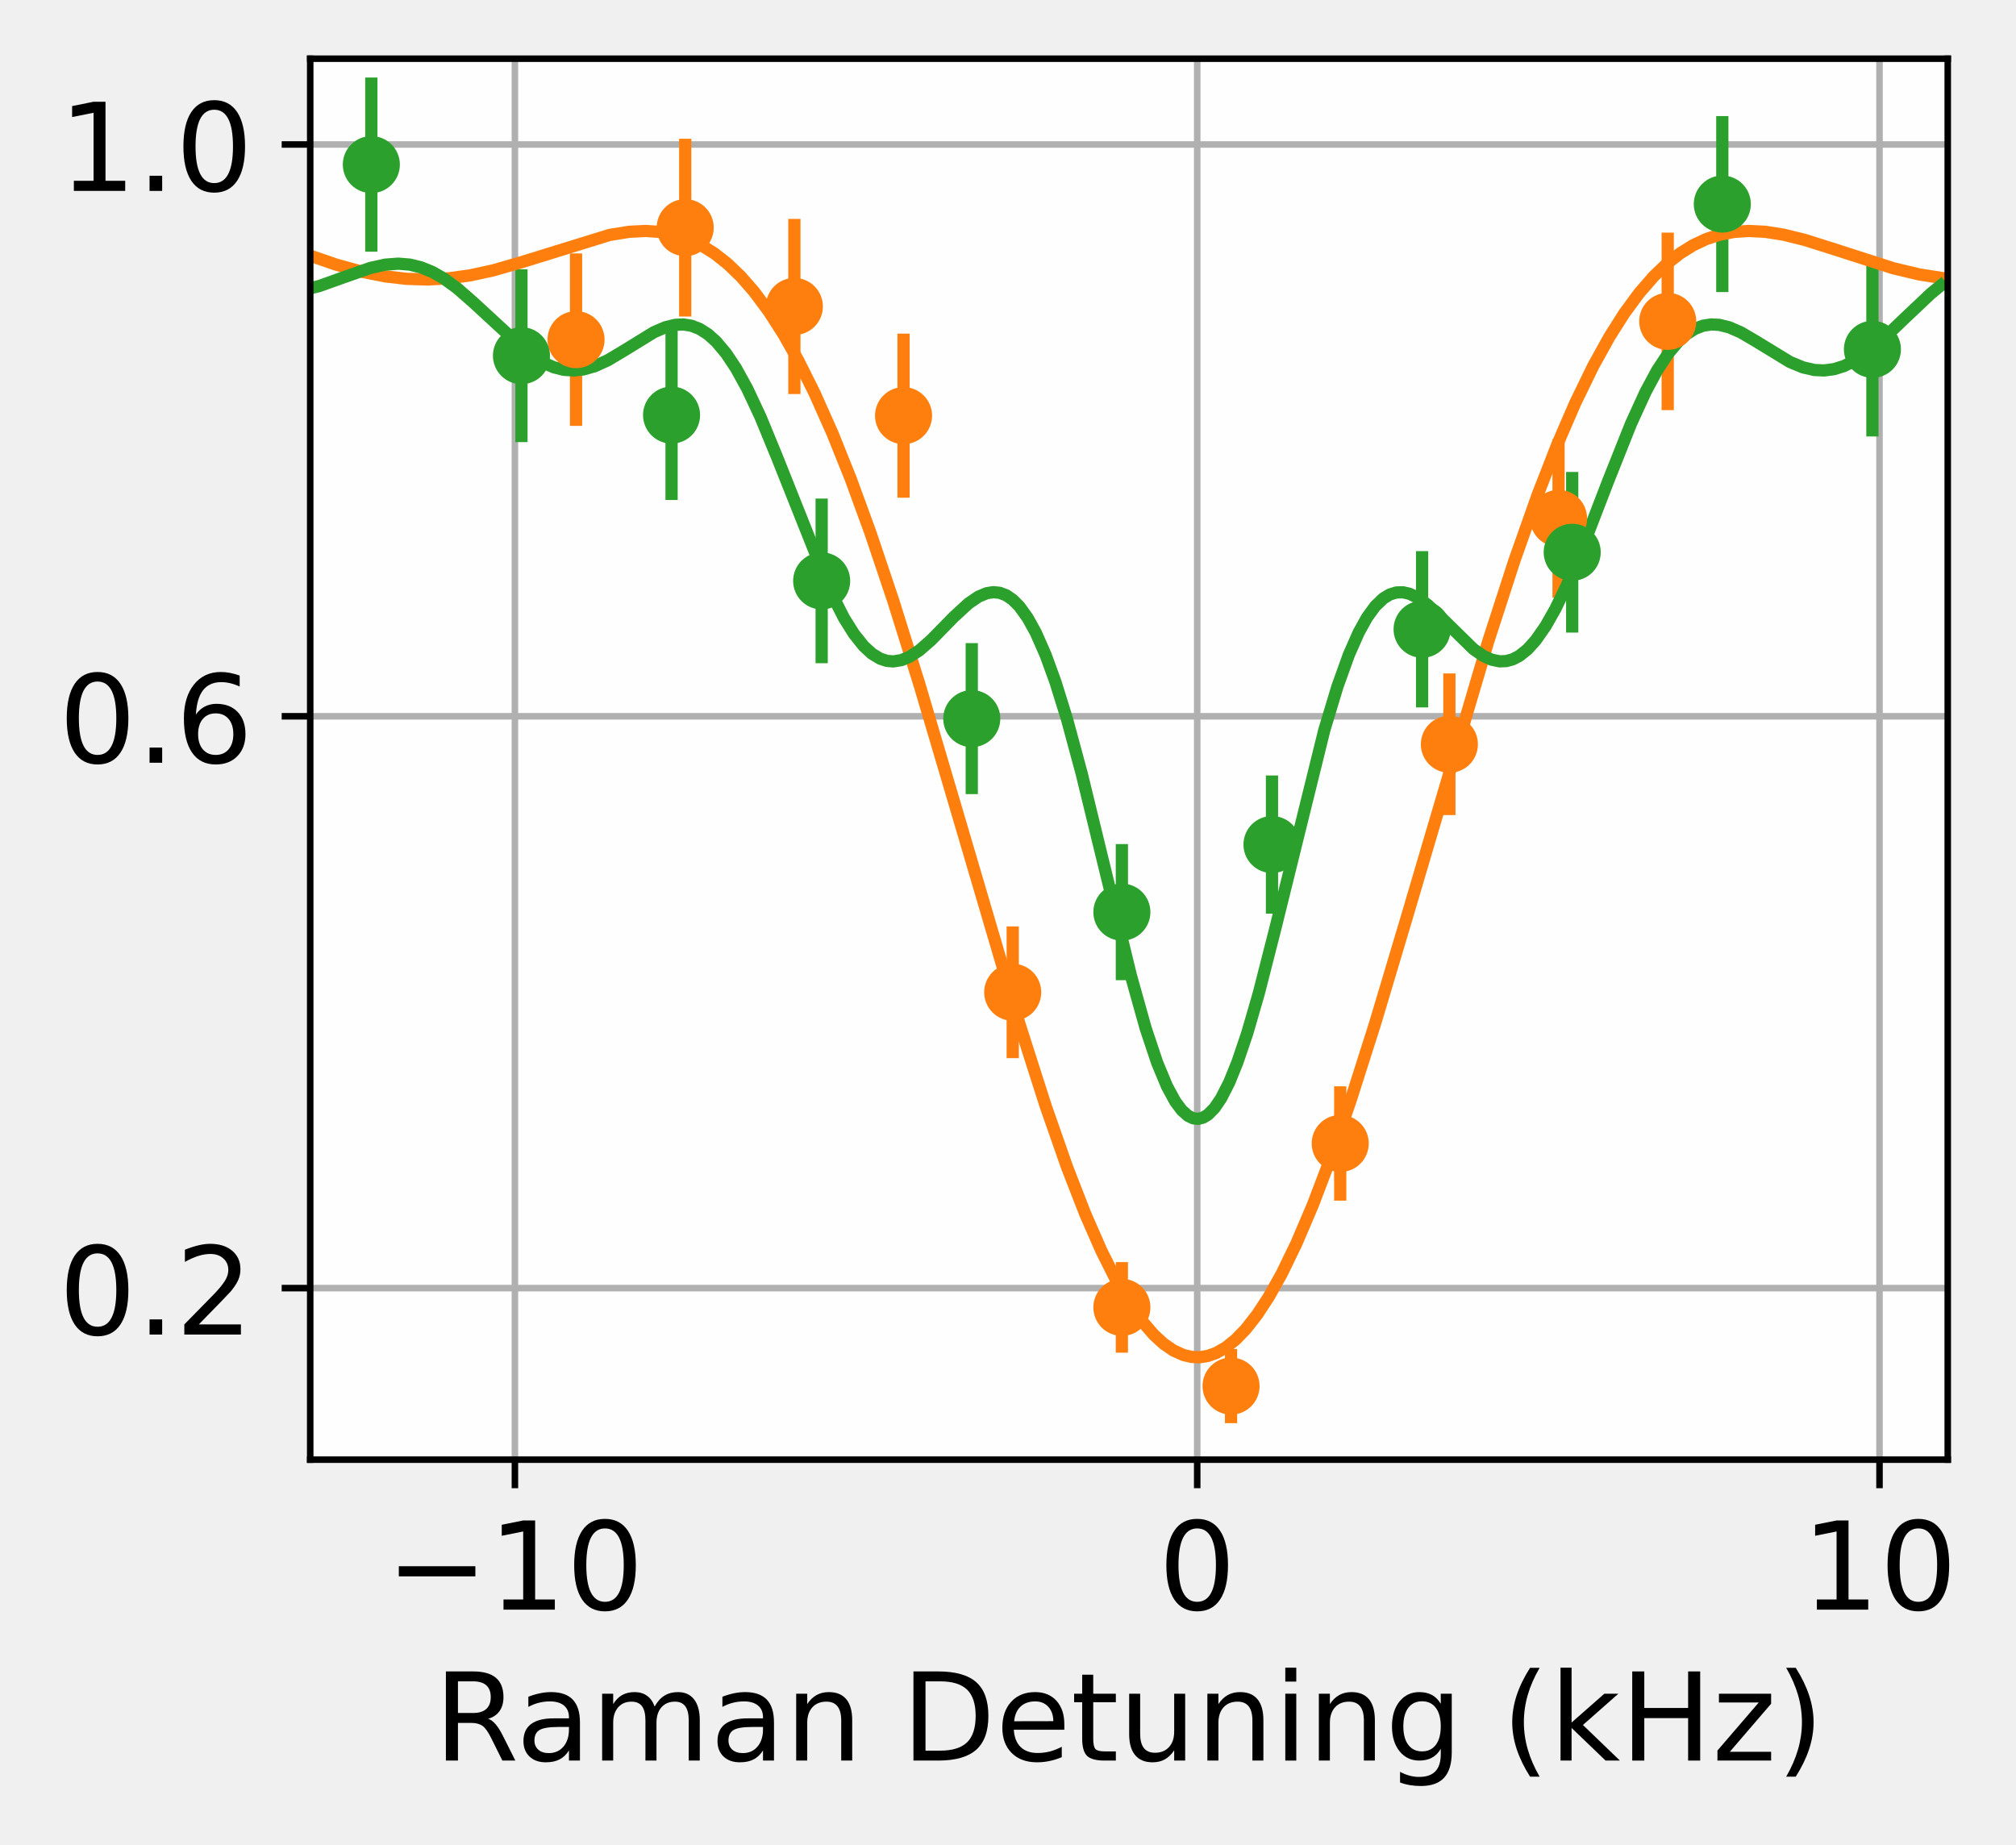
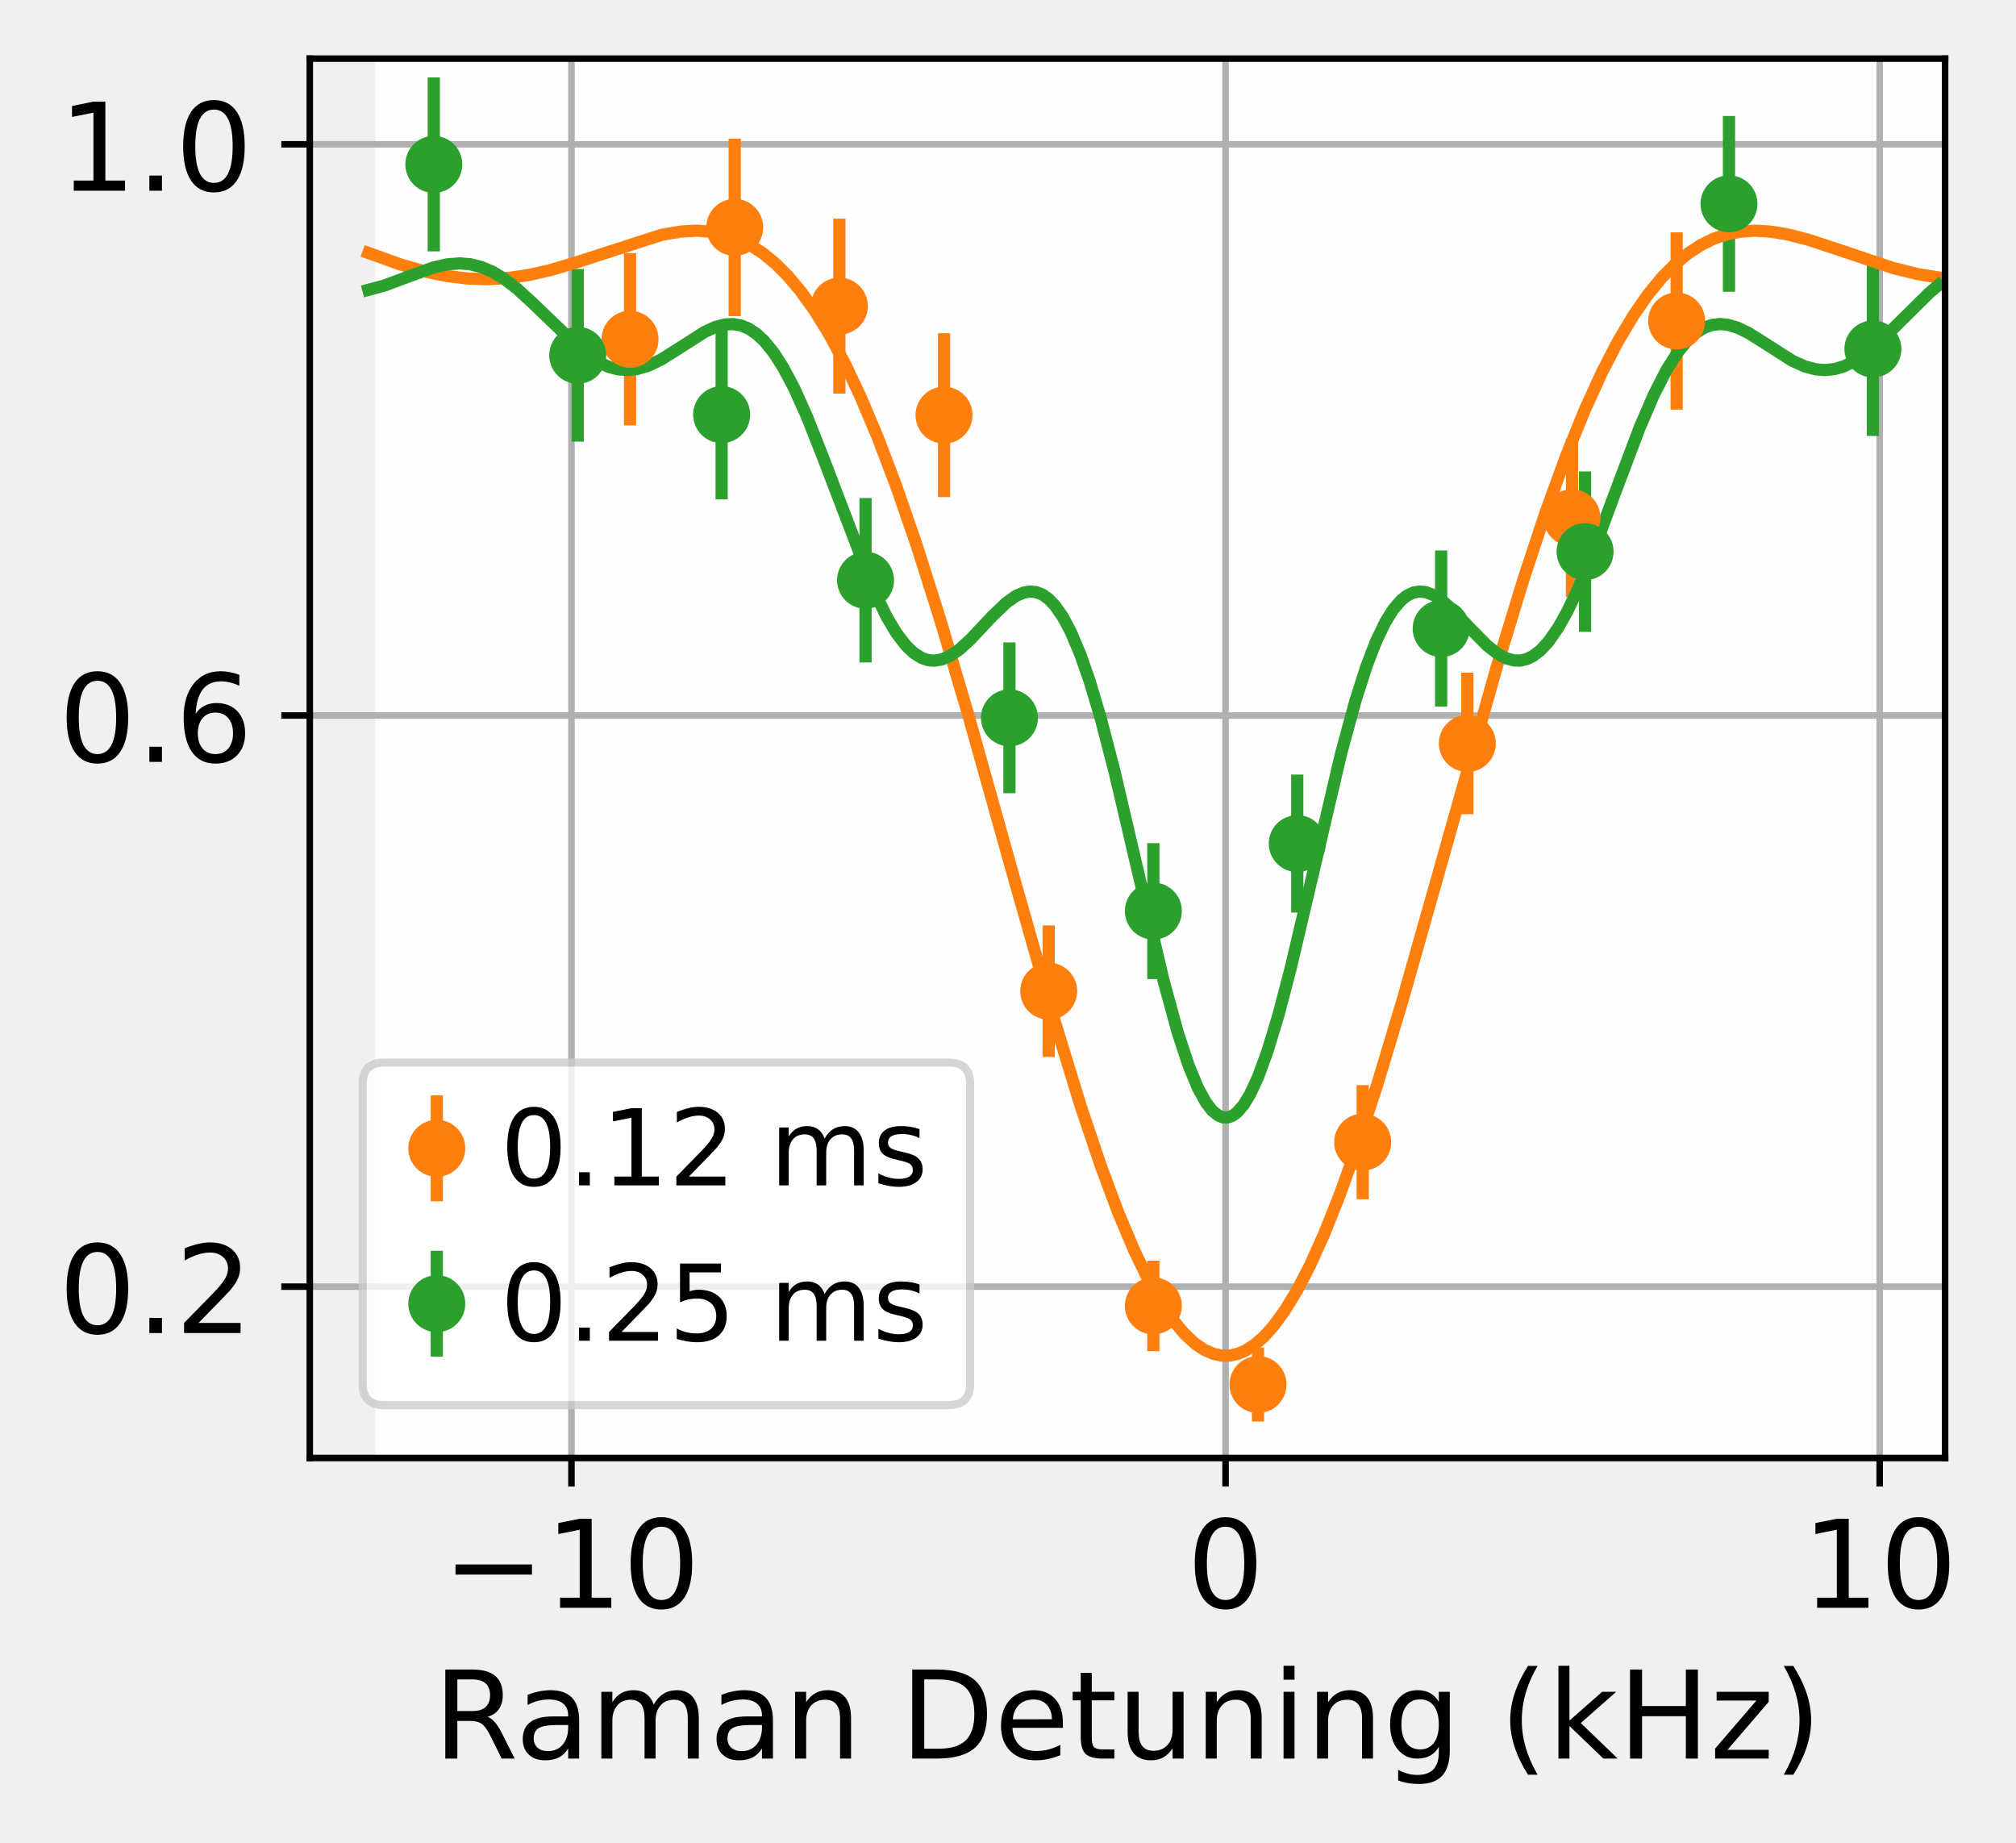
- <svg xmlns="http://www.w3.org/2000/svg" xmlns:xlink="http://www.w3.org/1999/xlink" height="226.298pt" version="1.1" viewBox="0 0 247.308 226.298" width="247.308pt">
+ <svg xmlns="http://www.w3.org/2000/svg" xmlns:xlink="http://www.w3.org/1999/xlink" height="226.298pt" version="1.1" viewBox="0 0 247.643 226.298" width="247.643pt">
  <defs>
    <style type="text/css">*{stroke-linecap:butt;stroke-linejoin:round;}</style>
  </defs>
  <g id="figure_1">
    <g id="patch_1">
-       <path d="M 0 226.298  L 247.308 226.298  L 247.308 -0  L 0 -0  z " style="fill:none;" />
+       <path d="M 0 226.298  L 247.643 226.298  L 247.643 -0  L 0 -0  z " style="fill:none;" />
    </g>
    <g id="axes_1">
      <g id="patch_2">
        <path d="M 38.055 179.064  L 238.935 179.064  L 238.935 7.2  L 38.055 7.2  z " style="fill:none;" />
      </g>
      <g id="patch_3">
-         <path clip-path="url(#pe54a88358d)" d="M 38.055 179.064  L 238.935 179.064  L 238.935 7.2  L 38.055 7.2  z " style="fill:#ffffff;opacity:0.9;" />
+         <path clip-path="url(#pe54a88358d)" d="M 46.09 179.064  L 238.935 179.064  L 238.935 7.2  L 46.09 7.2  z " style="fill:#ffffff;opacity:0.9;" />
      </g>
      <g id="matplotlib.axis_1">
        <g id="xtick_1">
          <g id="line2d_1">
-             <path clip-path="url(#pe54a88358d)" d="M 63.165 179.064  L 63.165 7.2  " style="fill:none;stroke:#b0b0b0;stroke-linecap:square;stroke-width:0.8;" />
+             <path clip-path="url(#pe54a88358d)" d="M 70.195 179.064  L 70.195 7.2  " style="fill:none;stroke:#b0b0b0;stroke-linecap:square;stroke-width:0.8;" />
          </g>
          <g id="line2d_2">
            <defs>
              <path d="M 0 0  L 0 3.5  " id="m005f0a59be" style="stroke:#000000;stroke-width:0.8;" />
            </defs>
            <g>
-               <use style="stroke:#000000;stroke-width:0.8;" x="63.165" xlink:href="#m005f0a59be" y="179.064" />
+               <use style="stroke:#000000;stroke-width:0.8;" x="70.195" xlink:href="#m005f0a59be" y="179.064" />
            </g>
          </g>
          <g id="text_1">
-             <g transform="translate(47.33617 197.4617)scale(0.15 -0.15)">
+             <g transform="translate(54.36697 197.4617)scale(0.15 -0.15)">
              <defs>
                <path d="M 10.594 35.5  L 73.188 35.5  L 73.188 27.203  L 10.594 27.203  z " id="DejaVuSans-8722" />
                <path d="M 12.406 8.297  L 28.516 8.297  L 28.516 63.922  L 10.984 60.406  L 10.984 69.391  L 28.422 72.906  L 38.281 72.906  L 38.281 8.297  L 54.391 8.297  L 54.391 0  L 12.406 0  z " id="DejaVuSans-49" />
                <path d="M 31.781 66.406  Q 24.172 66.406 20.328 58.906  Q 16.5 51.422 16.5 36.375  Q 16.5 21.391 20.328 13.891  Q 24.172 6.391 31.781 6.391  Q 39.453 6.391 43.281 13.891  Q 47.125 21.391 47.125 36.375  Q 47.125 51.422 43.281 58.906  Q 39.453 66.406 31.781 66.406  z M 31.781 74.219  Q 44.047 74.219 50.516 64.516  Q 56.984 54.828 56.984 36.375  Q 56.984 17.969 50.516 8.266  Q 44.047 -1.422 31.781 -1.422  Q 19.531 -1.422 13.062 8.266  Q 6.594 17.969 6.594 36.375  Q 6.594 54.828 13.062 64.516  Q 19.531 74.219 31.781 74.219  z " id="DejaVuSans-48" />
              </defs>
              <use xlink:href="#DejaVuSans-8722" />
              <use x="83.789" xlink:href="#DejaVuSans-49" />
              <use x="147.412" xlink:href="#DejaVuSans-48" />
            </g>
          </g>
        </g>
        <g id="xtick_2">
          <g id="line2d_3">
-             <path clip-path="url(#pe54a88358d)" d="M 146.865 179.064  L 146.865 7.2  " style="fill:none;stroke:#b0b0b0;stroke-linecap:square;stroke-width:0.8;" />
+             <path clip-path="url(#pe54a88358d)" d="M 150.547 179.064  L 150.547 7.2  " style="fill:none;stroke:#b0b0b0;stroke-linecap:square;stroke-width:0.8;" />
          </g>
          <g id="line2d_4">
            <g>
-               <use style="stroke:#000000;stroke-width:0.8;" x="146.865" xlink:href="#m005f0a59be" y="179.064" />
+               <use style="stroke:#000000;stroke-width:0.8;" x="150.547" xlink:href="#m005f0a59be" y="179.064" />
            </g>
          </g>
          <g id="text_2">
-             <g transform="translate(142.0928 197.4617)scale(0.15 -0.15)">
+             <g transform="translate(145.7756 197.4617)scale(0.15 -0.15)">
              <use xlink:href="#DejaVuSans-48" />
            </g>
          </g>
        </g>
        <g id="xtick_3">
          <g id="line2d_5">
-             <path clip-path="url(#pe54a88358d)" d="M 230.565 179.064  L 230.565 7.2  " style="fill:none;stroke:#b0b0b0;stroke-linecap:square;stroke-width:0.8;" />
+             <path clip-path="url(#pe54a88358d)" d="M 230.899 179.064  L 230.899 7.2  " style="fill:none;stroke:#b0b0b0;stroke-linecap:square;stroke-width:0.8;" />
          </g>
          <g id="line2d_6">
            <g>
-               <use style="stroke:#000000;stroke-width:0.8;" x="230.565" xlink:href="#m005f0a59be" y="179.064" />
+               <use style="stroke:#000000;stroke-width:0.8;" x="230.899" xlink:href="#m005f0a59be" y="179.064" />
            </g>
          </g>
          <g id="text_3">
-             <g transform="translate(221.0209 197.4617)scale(0.15 -0.15)">
+             <g transform="translate(221.3557 197.4617)scale(0.15 -0.15)">
              <use xlink:href="#DejaVuSans-49" />
              <use x="63.623" xlink:href="#DejaVuSans-48" />
            </g>
          </g>
        </g>
        <g id="text_4">
          <g transform="translate(53.22789 215.9788)scale(0.15 -0.15)">
            <defs>
              <path d="M 44.391 34.188  Q 47.562 33.109 50.562 29.594  Q 53.562 26.078 56.594 19.922  L 66.609 0  L 56 0  L 46.688 18.703  Q 43.062 26.031 39.672 28.422  Q 36.281 30.812 30.422 30.812  L 19.672 30.812  L 19.672 0  L 9.812 0  L 9.812 72.906  L 32.078 72.906  Q 44.578 72.906 50.734 67.672  Q 56.891 62.453 56.891 51.906  Q 56.891 45.016 53.688 40.469  Q 50.484 35.938 44.391 34.188  z M 19.672 64.797  L 19.672 38.922  L 32.078 38.922  Q 39.203 38.922 42.844 42.219  Q 46.484 45.516 46.484 51.906  Q 46.484 58.297 42.844 61.547  Q 39.203 64.797 32.078 64.797  z " id="DejaVuSans-82" />
              <path d="M 34.281 27.484  Q 23.391 27.484 19.188 25  Q 14.984 22.516 14.984 16.5  Q 14.984 11.719 18.141 8.906  Q 21.297 6.109 26.703 6.109  Q 34.188 6.109 38.703 11.406  Q 43.219 16.703 43.219 25.484  L 43.219 27.484  z M 52.203 31.203  L 52.203 0  L 43.219 0  L 43.219 8.297  Q 40.141 3.328 35.547 0.953  Q 30.953 -1.422 24.312 -1.422  Q 15.922 -1.422 10.953 3.297  Q 6 8.016 6 15.922  Q 6 25.141 12.172 29.828  Q 18.359 34.516 30.609 34.516  L 43.219 34.516  L 43.219 35.406  Q 43.219 41.609 39.141 45  Q 35.062 48.391 27.688 48.391  Q 23 48.391 18.547 47.266  Q 14.109 46.141 10.016 43.891  L 10.016 52.203  Q 14.938 54.109 19.578 55.047  Q 24.219 56 28.609 56  Q 40.484 56 46.344 49.844  Q 52.203 43.703 52.203 31.203  z " id="DejaVuSans-97" />
              <path d="M 52 44.188  Q 55.375 50.25 60.062 53.125  Q 64.75 56 71.094 56  Q 79.641 56 84.281 50.016  Q 88.922 44.047 88.922 33.016  L 88.922 0  L 79.891 0  L 79.891 32.719  Q 79.891 40.578 77.094 44.375  Q 74.312 48.188 68.609 48.188  Q 61.625 48.188 57.562 43.547  Q 53.516 38.922 53.516 30.906  L 53.516 0  L 44.484 0  L 44.484 32.719  Q 44.484 40.625 41.703 44.406  Q 38.922 48.188 33.109 48.188  Q 26.219 48.188 22.156 43.531  Q 18.109 38.875 18.109 30.906  L 18.109 0  L 9.078 0  L 9.078 54.688  L 18.109 54.688  L 18.109 46.188  Q 21.188 51.219 25.484 53.609  Q 29.781 56 35.688 56  Q 41.656 56 45.828 52.969  Q 50 49.953 52 44.188  z " id="DejaVuSans-109" />
              <path d="M 54.891 33.016  L 54.891 0  L 45.906 0  L 45.906 32.719  Q 45.906 40.484 42.875 44.328  Q 39.844 48.188 33.797 48.188  Q 26.516 48.188 22.312 43.547  Q 18.109 38.922 18.109 30.906  L 18.109 0  L 9.078 0  L 9.078 54.688  L 18.109 54.688  L 18.109 46.188  Q 21.344 51.125 25.703 53.562  Q 30.078 56 35.797 56  Q 45.219 56 50.047 50.172  Q 54.891 44.344 54.891 33.016  z " id="DejaVuSans-110" />
              <path id="DejaVuSans-32" />
              <path d="M 19.672 64.797  L 19.672 8.109  L 31.594 8.109  Q 46.688 8.109 53.688 14.938  Q 60.688 21.781 60.688 36.531  Q 60.688 51.172 53.688 57.984  Q 46.688 64.797 31.594 64.797  z M 9.812 72.906  L 30.078 72.906  Q 51.266 72.906 61.172 64.094  Q 71.094 55.281 71.094 36.531  Q 71.094 17.672 61.125 8.828  Q 51.172 0 30.078 0  L 9.812 0  z " id="DejaVuSans-68" />
              <path d="M 56.203 29.594  L 56.203 25.203  L 14.891 25.203  Q 15.484 15.922 20.484 11.062  Q 25.484 6.203 34.422 6.203  Q 39.594 6.203 44.453 7.469  Q 49.312 8.734 54.109 11.281  L 54.109 2.781  Q 49.266 0.734 44.188 -0.344  Q 39.109 -1.422 33.891 -1.422  Q 20.797 -1.422 13.156 6.188  Q 5.516 13.812 5.516 26.812  Q 5.516 40.234 12.766 48.109  Q 20.016 56 32.328 56  Q 43.359 56 49.781 48.891  Q 56.203 41.797 56.203 29.594  z M 47.219 32.234  Q 47.125 39.594 43.094 43.984  Q 39.062 48.391 32.422 48.391  Q 24.906 48.391 20.391 44.141  Q 15.875 39.891 15.188 32.172  z " id="DejaVuSans-101" />
              <path d="M 18.312 70.219  L 18.312 54.688  L 36.812 54.688  L 36.812 47.703  L 18.312 47.703  L 18.312 18.016  Q 18.312 11.328 20.141 9.422  Q 21.969 7.516 27.594 7.516  L 36.812 7.516  L 36.812 0  L 27.594 0  Q 17.188 0 13.234 3.875  Q 9.281 7.766 9.281 18.016  L 9.281 47.703  L 2.688 47.703  L 2.688 54.688  L 9.281 54.688  L 9.281 70.219  z " id="DejaVuSans-116" />
              <path d="M 8.5 21.578  L 8.5 54.688  L 17.484 54.688  L 17.484 21.922  Q 17.484 14.156 20.5 10.266  Q 23.531 6.391 29.594 6.391  Q 36.859 6.391 41.078 11.031  Q 45.312 15.672 45.312 23.688  L 45.312 54.688  L 54.297 54.688  L 54.297 0  L 45.312 0  L 45.312 8.406  Q 42.047 3.422 37.719 1  Q 33.406 -1.422 27.688 -1.422  Q 18.266 -1.422 13.375 4.438  Q 8.5 10.297 8.5 21.578  z M 31.109 56  z " id="DejaVuSans-117" />
              <path d="M 9.422 54.688  L 18.406 54.688  L 18.406 0  L 9.422 0  z M 9.422 75.984  L 18.406 75.984  L 18.406 64.594  L 9.422 64.594  z " id="DejaVuSans-105" />
              <path d="M 45.406 27.984  Q 45.406 37.75 41.375 43.109  Q 37.359 48.484 30.078 48.484  Q 22.859 48.484 18.828 43.109  Q 14.797 37.75 14.797 27.984  Q 14.797 18.266 18.828 12.891  Q 22.859 7.516 30.078 7.516  Q 37.359 7.516 41.375 12.891  Q 45.406 18.266 45.406 27.984  z M 54.391 6.781  Q 54.391 -7.172 48.188 -13.984  Q 42 -20.797 29.203 -20.797  Q 24.469 -20.797 20.266 -20.094  Q 16.062 -19.391 12.109 -17.922  L 12.109 -9.188  Q 16.062 -11.328 19.922 -12.344  Q 23.781 -13.375 27.781 -13.375  Q 36.625 -13.375 41.016 -8.766  Q 45.406 -4.156 45.406 5.172  L 45.406 9.625  Q 42.625 4.781 38.281 2.391  Q 33.938 0 27.875 0  Q 17.828 0 11.672 7.656  Q 5.516 15.328 5.516 27.984  Q 5.516 40.672 11.672 48.328  Q 17.828 56 27.875 56  Q 33.938 56 38.281 53.609  Q 42.625 51.219 45.406 46.391  L 45.406 54.688  L 54.391 54.688  z " id="DejaVuSans-103" />
              <path d="M 31 75.875  Q 24.469 64.656 21.281 53.656  Q 18.109 42.672 18.109 31.391  Q 18.109 20.125 21.312 9.062  Q 24.516 -2 31 -13.188  L 23.188 -13.188  Q 15.875 -1.703 12.234 9.375  Q 8.594 20.453 8.594 31.391  Q 8.594 42.281 12.203 53.312  Q 15.828 64.359 23.188 75.875  z " id="DejaVuSans-40" />
              <path d="M 9.078 75.984  L 18.109 75.984  L 18.109 31.109  L 44.922 54.688  L 56.391 54.688  L 27.391 29.109  L 57.625 0  L 45.906 0  L 18.109 26.703  L 18.109 0  L 9.078 0  z " id="DejaVuSans-107" />
              <path d="M 9.812 72.906  L 19.672 72.906  L 19.672 43.016  L 55.516 43.016  L 55.516 72.906  L 65.375 72.906  L 65.375 0  L 55.516 0  L 55.516 34.719  L 19.672 34.719  L 19.672 0  L 9.812 0  z " id="DejaVuSans-72" />
              <path d="M 5.516 54.688  L 48.188 54.688  L 48.188 46.484  L 14.406 7.172  L 48.188 7.172  L 48.188 0  L 4.297 0  L 4.297 8.203  L 38.094 47.516  L 5.516 47.516  z " id="DejaVuSans-122" />
              <path d="M 8.016 75.875  L 15.828 75.875  Q 23.141 64.359 26.781 53.312  Q 30.422 42.281 30.422 31.391  Q 30.422 20.453 26.781 9.375  Q 23.141 -1.703 15.828 -13.188  L 8.016 -13.188  Q 14.5 -2 17.703 9.062  Q 20.906 20.125 20.906 31.391  Q 20.906 42.672 17.703 53.656  Q 14.5 64.656 8.016 75.875  z " id="DejaVuSans-41" />
            </defs>
            <use xlink:href="#DejaVuSans-82" />
            <use x="67.232" xlink:href="#DejaVuSans-97" />
            <use x="128.512" xlink:href="#DejaVuSans-109" />
            <use x="225.924" xlink:href="#DejaVuSans-97" />
            <use x="287.203" xlink:href="#DejaVuSans-110" />
            <use x="350.582" xlink:href="#DejaVuSans-32" />
            <use x="382.369" xlink:href="#DejaVuSans-68" />
            <use x="459.371" xlink:href="#DejaVuSans-101" />
            <use x="520.895" xlink:href="#DejaVuSans-116" />
            <use x="560.104" xlink:href="#DejaVuSans-117" />
            <use x="623.482" xlink:href="#DejaVuSans-110" />
            <use x="686.861" xlink:href="#DejaVuSans-105" />
            <use x="714.645" xlink:href="#DejaVuSans-110" />
            <use x="778.023" xlink:href="#DejaVuSans-103" />
            <use x="841.5" xlink:href="#DejaVuSans-32" />
            <use x="873.287" xlink:href="#DejaVuSans-40" />
            <use x="912.301" xlink:href="#DejaVuSans-107" />
            <use x="970.211" xlink:href="#DejaVuSans-72" />
            <use x="1045.406" xlink:href="#DejaVuSans-122" />
            <use x="1097.896" xlink:href="#DejaVuSans-41" />
          </g>
        </g>
      </g>
      <g id="matplotlib.axis_2">
        <g id="ytick_1">
          <g id="line2d_7">
            <path clip-path="url(#pe54a88358d)" d="M 38.055 158.019  L 238.935 158.019  " style="fill:none;stroke:#b0b0b0;stroke-linecap:square;stroke-width:0.8;" />
          </g>
          <g id="line2d_8">
            <defs>
              <path d="M 0 0  L -3.5 0  " id="mc3ce260a5b" style="stroke:#000000;stroke-width:0.8;" />
            </defs>
            <g>
              <use style="stroke:#000000;stroke-width:0.8;" x="38.055" xlink:href="#mc3ce260a5b" y="158.019" />
            </g>
          </g>
          <g id="text_5">
            <g transform="translate(7.2 163.7183)scale(0.15 -0.15)">
              <defs>
                <path d="M 10.688 12.406  L 21 12.406  L 21 0  L 10.688 0  z " id="DejaVuSans-46" />
                <path d="M 19.188 8.297  L 53.609 8.297  L 53.609 0  L 7.328 0  L 7.328 8.297  Q 12.938 14.109 22.625 23.891  Q 32.328 33.688 34.812 36.531  Q 39.547 41.844 41.422 45.531  Q 43.312 49.219 43.312 52.781  Q 43.312 58.594 39.234 62.25  Q 35.156 65.922 28.609 65.922  Q 23.969 65.922 18.812 64.312  Q 13.672 62.703 7.812 59.422  L 7.812 69.391  Q 13.766 71.781 18.938 73  Q 24.125 74.219 28.422 74.219  Q 39.75 74.219 46.484 68.547  Q 53.219 62.891 53.219 53.422  Q 53.219 48.922 51.531 44.891  Q 49.859 40.875 45.406 35.406  Q 44.188 33.984 37.641 27.219  Q 31.109 20.453 19.188 8.297  z " id="DejaVuSans-50" />
              </defs>
              <use xlink:href="#DejaVuSans-48" />
              <use x="63.623" xlink:href="#DejaVuSans-46" />
              <use x="95.41" xlink:href="#DejaVuSans-50" />
            </g>
          </g>
        </g>
        <g id="ytick_2">
          <g id="line2d_9">
            <path clip-path="url(#pe54a88358d)" d="M 38.055 87.871  L 238.935 87.871  " style="fill:none;stroke:#b0b0b0;stroke-linecap:square;stroke-width:0.8;" />
          </g>
          <g id="line2d_10">
            <g>
              <use style="stroke:#000000;stroke-width:0.8;" x="38.055" xlink:href="#mc3ce260a5b" y="87.871" />
            </g>
          </g>
          <g id="text_6">
            <g transform="translate(7.2 93.56969)scale(0.15 -0.15)">
              <defs>
                <path d="M 33.016 40.375  Q 26.375 40.375 22.484 35.828  Q 18.609 31.297 18.609 23.391  Q 18.609 15.531 22.484 10.953  Q 26.375 6.391 33.016 6.391  Q 39.656 6.391 43.531 10.953  Q 47.406 15.531 47.406 23.391  Q 47.406 31.297 43.531 35.828  Q 39.656 40.375 33.016 40.375  z M 52.594 71.297  L 52.594 62.312  Q 48.875 64.062 45.094 64.984  Q 41.312 65.922 37.594 65.922  Q 27.828 65.922 22.672 59.328  Q 17.531 52.734 16.797 39.406  Q 19.672 43.656 24.016 45.922  Q 28.375 48.188 33.594 48.188  Q 44.578 48.188 50.953 41.516  Q 57.328 34.859 57.328 23.391  Q 57.328 12.156 50.688 5.359  Q 44.047 -1.422 33.016 -1.422  Q 20.359 -1.422 13.672 8.266  Q 6.984 17.969 6.984 36.375  Q 6.984 53.656 15.188 63.938  Q 23.391 74.219 37.203 74.219  Q 40.922 74.219 44.703 73.484  Q 48.484 72.75 52.594 71.297  z " id="DejaVuSans-54" />
              </defs>
              <use xlink:href="#DejaVuSans-48" />
              <use x="63.623" xlink:href="#DejaVuSans-46" />
              <use x="95.41" xlink:href="#DejaVuSans-54" />
            </g>
          </g>
        </g>
        <g id="ytick_3">
          <g id="line2d_11">
            <path clip-path="url(#pe54a88358d)" d="M 38.055 17.722  L 238.935 17.722  " style="fill:none;stroke:#b0b0b0;stroke-linecap:square;stroke-width:0.8;" />
          </g>
          <g id="line2d_12">
            <g>
              <use style="stroke:#000000;stroke-width:0.8;" x="38.055" xlink:href="#mc3ce260a5b" y="17.722" />
            </g>
          </g>
          <g id="text_7">
            <g transform="translate(7.2 23.42111)scale(0.15 -0.15)">
              <use xlink:href="#DejaVuSans-49" />
              <use x="63.623" xlink:href="#DejaVuSans-46" />
              <use x="95.41" xlink:href="#DejaVuSans-48" />
            </g>
          </g>
        </g>
      </g>
      <g id="LineCollection_1">
-         <path clip-path="url(#pe54a88358d)" d="M 70.664 52.243  L 70.664 31.087  " style="fill:none;stroke:#ff7f0e;stroke-width:1.5;" />
-         <path clip-path="url(#pe54a88358d)" d="M 84.056 38.829  L 84.056 17.024  " style="fill:none;stroke:#ff7f0e;stroke-width:1.5;" />
-         <path clip-path="url(#pe54a88358d)" d="M 97.448 48.338  L 97.448 26.853  " style="fill:none;stroke:#ff7f0e;stroke-width:1.5;" />
-         <path clip-path="url(#pe54a88358d)" d="M 110.84 61.053  L 110.84 40.925  " style="fill:none;stroke:#ff7f0e;stroke-width:1.5;" />
-         <path clip-path="url(#pe54a88358d)" d="M 124.232 129.805  L 124.232 113.65  " style="fill:none;stroke:#ff7f0e;stroke-width:1.5;" />
-         <path clip-path="url(#pe54a88358d)" d="M 137.624 165.943  L 137.624 154.825  " style="fill:none;stroke:#ff7f0e;stroke-width:1.5;" />
-         <path clip-path="url(#pe54a88358d)" d="M 151.016 174.586  L 151.016 165.495  " style="fill:none;stroke:#ff7f0e;stroke-width:1.5;" />
-         <path clip-path="url(#pe54a88358d)" d="M 164.408 147.287  L 164.408 133.263  " style="fill:none;stroke:#ff7f0e;stroke-width:1.5;" />
-         <path clip-path="url(#pe54a88358d)" d="M 177.8 99.994  L 177.8 82.613  " style="fill:none;stroke:#ff7f0e;stroke-width:1.5;" />
-         <path clip-path="url(#pe54a88358d)" d="M 191.192 73.317  L 191.192 53.868  " style="fill:none;stroke:#ff7f0e;stroke-width:1.5;" />
-         <path clip-path="url(#pe54a88358d)" d="M 204.584 50.31  L 204.584 28.535  " style="fill:none;stroke:#ff7f0e;stroke-width:1.5;" />
+         <path clip-path="url(#pe54a88358d)" d="M 77.395 52.243  L 77.395 31.087  " style="fill:none;stroke:#ff7f0e;stroke-width:1.5;" />
+         <path clip-path="url(#pe54a88358d)" d="M 90.251 38.829  L 90.251 17.024  " style="fill:none;stroke:#ff7f0e;stroke-width:1.5;" />
+         <path clip-path="url(#pe54a88358d)" d="M 103.108 48.338  L 103.108 26.853  " style="fill:none;stroke:#ff7f0e;stroke-width:1.5;" />
+         <path clip-path="url(#pe54a88358d)" d="M 115.964 61.053  L 115.964 40.925  " style="fill:none;stroke:#ff7f0e;stroke-width:1.5;" />
+         <path clip-path="url(#pe54a88358d)" d="M 128.82 129.805  L 128.82 113.65  " style="fill:none;stroke:#ff7f0e;stroke-width:1.5;" />
+         <path clip-path="url(#pe54a88358d)" d="M 141.677 165.943  L 141.677 154.825  " style="fill:none;stroke:#ff7f0e;stroke-width:1.5;" />
+         <path clip-path="url(#pe54a88358d)" d="M 154.533 174.586  L 154.533 165.495  " style="fill:none;stroke:#ff7f0e;stroke-width:1.5;" />
+         <path clip-path="url(#pe54a88358d)" d="M 167.389 147.287  L 167.389 133.263  " style="fill:none;stroke:#ff7f0e;stroke-width:1.5;" />
+         <path clip-path="url(#pe54a88358d)" d="M 180.245 99.994  L 180.245 82.613  " style="fill:none;stroke:#ff7f0e;stroke-width:1.5;" />
+         <path clip-path="url(#pe54a88358d)" d="M 193.102 73.317  L 193.102 53.868  " style="fill:none;stroke:#ff7f0e;stroke-width:1.5;" />
+         <path clip-path="url(#pe54a88358d)" d="M 205.958 50.31  L 205.958 28.535  " style="fill:none;stroke:#ff7f0e;stroke-width:1.5;" />
      </g>
      <g id="LineCollection_2">
-         <path clip-path="url(#pe54a88358d)" d="M 45.554 30.875  L 45.554 9.51  " style="fill:none;stroke:#2ca02c;stroke-width:1.5;" />
-         <path clip-path="url(#pe54a88358d)" d="M 63.968 54.238  L 63.968 33.031  " style="fill:none;stroke:#2ca02c;stroke-width:1.5;" />
-         <path clip-path="url(#pe54a88358d)" d="M 82.382 61.338  L 82.382 40.504  " style="fill:none;stroke:#2ca02c;stroke-width:1.5;" />
-         <path clip-path="url(#pe54a88358d)" d="M 100.796 81.362  L 100.796 61.163  " style="fill:none;stroke:#2ca02c;stroke-width:1.5;" />
-         <path clip-path="url(#pe54a88358d)" d="M 119.21 97.422  L 119.21 78.897  " style="fill:none;stroke:#2ca02c;stroke-width:1.5;" />
-         <path clip-path="url(#pe54a88358d)" d="M 137.624 120.242  L 137.624 103.546  " style="fill:none;stroke:#2ca02c;stroke-width:1.5;" />
-         <path clip-path="url(#pe54a88358d)" d="M 156.038 112.081  L 156.038 95.129  " style="fill:none;stroke:#2ca02c;stroke-width:1.5;" />
-         <path clip-path="url(#pe54a88358d)" d="M 174.452 86.781  L 174.452 67.611  " style="fill:none;stroke:#2ca02c;stroke-width:1.5;" />
-         <path clip-path="url(#pe54a88358d)" d="M 192.866 77.603  L 192.866 57.896  " style="fill:none;stroke:#2ca02c;stroke-width:1.5;" />
-         <path clip-path="url(#pe54a88358d)" d="M 211.28 35.833  L 211.28 14.237  " style="fill:none;stroke:#2ca02c;stroke-width:1.5;" />
-         <path clip-path="url(#pe54a88358d)" d="M 229.694 53.541  L 229.694 32.17  " style="fill:none;stroke:#2ca02c;stroke-width:1.5;" />
+         <path clip-path="url(#pe54a88358d)" d="M 53.289 30.875  L 53.289 9.51  " style="fill:none;stroke:#2ca02c;stroke-width:1.5;" />
+         <path clip-path="url(#pe54a88358d)" d="M 70.967 54.238  L 70.967 33.031  " style="fill:none;stroke:#2ca02c;stroke-width:1.5;" />
+         <path clip-path="url(#pe54a88358d)" d="M 88.644 61.338  L 88.644 40.504  " style="fill:none;stroke:#2ca02c;stroke-width:1.5;" />
+         <path clip-path="url(#pe54a88358d)" d="M 106.322 81.362  L 106.322 61.163  " style="fill:none;stroke:#2ca02c;stroke-width:1.5;" />
+         <path clip-path="url(#pe54a88358d)" d="M 123.999 97.422  L 123.999 78.897  " style="fill:none;stroke:#2ca02c;stroke-width:1.5;" />
+         <path clip-path="url(#pe54a88358d)" d="M 141.677 120.242  L 141.677 103.546  " style="fill:none;stroke:#2ca02c;stroke-width:1.5;" />
+         <path clip-path="url(#pe54a88358d)" d="M 159.354 112.081  L 159.354 95.129  " style="fill:none;stroke:#2ca02c;stroke-width:1.5;" />
+         <path clip-path="url(#pe54a88358d)" d="M 177.031 86.781  L 177.031 67.611  " style="fill:none;stroke:#2ca02c;stroke-width:1.5;" />
+         <path clip-path="url(#pe54a88358d)" d="M 194.709 77.603  L 194.709 57.896  " style="fill:none;stroke:#2ca02c;stroke-width:1.5;" />
+         <path clip-path="url(#pe54a88358d)" d="M 212.386 35.833  L 212.386 14.237  " style="fill:none;stroke:#2ca02c;stroke-width:1.5;" />
+         <path clip-path="url(#pe54a88358d)" d="M 230.064 53.541  L 230.064 32.17  " style="fill:none;stroke:#2ca02c;stroke-width:1.5;" />
      </g>
      <g id="line2d_13">
-         <path clip-path="url(#pe54a88358d)" d="M 37.184 31.064  L 41.206 32.455  L 44.423 33.342  L 47.238 33.9  L 49.852 34.204  L 52.466 34.286  L 55.08 34.141  L 57.694 33.777  L 60.51 33.164  L 63.928 32.179  L 74.786 28.82  L 77.199 28.435  L 79.21 28.333  L 81.02 28.452  L 82.83 28.803  L 84.438 29.335  L 86.047 30.094  L 87.655 31.1  L 89.264 32.369  L 90.873 33.915  L 92.481 35.752  L 94.291 38.177  L 96.101 40.99  L 97.911 44.196  L 99.921 48.217  L 102.133 53.186  L 104.345 58.703  L 106.758 65.301  L 109.573 73.675  L 112.791 83.971  L 117.214 98.948  L 125.057 125.603  L 128.274 135.676  L 130.888 143.15  L 133.1 148.845  L 135.111 153.44  L 136.92 157.05  L 138.529 159.807  L 140.138 162.113  L 141.545 163.747  L 142.752 164.852  L 143.958 165.679  L 145.165 166.223  L 146.17 166.46  L 147.175 166.498  L 148.181 166.337  L 149.186 165.978  L 150.393 165.288  L 151.599 164.317  L 152.806 163.071  L 154.213 161.277  L 155.621 159.129  L 157.23 156.258  L 159.039 152.529  L 161.05 147.812  L 163.262 141.999  L 165.675 135.017  L 168.691 125.543  L 172.512 112.747  L 182.566 78.68  L 185.783 68.753  L 188.598 60.789  L 191.011 54.593  L 193.223 49.476  L 195.435 44.927  L 197.446 41.296  L 199.255 38.443  L 201.065 35.979  L 202.875 33.896  L 204.484 32.353  L 206.092 31.087  L 207.701 30.084  L 209.31 29.328  L 210.918 28.799  L 212.728 28.45  L 214.538 28.333  L 216.548 28.437  L 218.76 28.783  L 221.374 29.426  L 224.994 30.569  L 232.233 32.903  L 235.45 33.667  L 238.064 34.078  L 238.064 34.078  " style="fill:none;stroke:#ff7f0e;stroke-linecap:square;stroke-width:1.5;" />
+         <path clip-path="url(#pe54a88358d)" d="M 45.254 31.064  L 49.115 32.455  L 52.203 33.342  L 54.906 33.9  L 57.416 34.204  L 59.925 34.286  L 62.435 34.141  L 64.944 33.777  L 67.647 33.164  L 70.928 32.179  L 81.352 28.82  L 83.669 28.435  L 85.599 28.333  L 87.336 28.452  L 89.074 28.803  L 90.618 29.335  L 92.162 30.094  L 93.707 31.1  L 95.251 32.369  L 96.795 33.915  L 98.34 35.752  L 100.077 38.177  L 101.814 40.99  L 103.745 44.577  L 105.675 48.646  L 107.798 53.666  L 110.115 59.762  L 112.624 67.037  L 115.52 76.184  L 118.995 87.985  L 124.593 107.972  L 129.612 125.603  L 132.7 135.676  L 135.21 143.15  L 137.333 148.845  L 139.264 153.44  L 141.001 157.05  L 142.545 159.807  L 144.09 162.113  L 145.441 163.747  L 146.792 165.009  L 147.95 165.789  L 149.108 166.287  L 150.074 166.483  L 151.039 166.482  L 152.004 166.281  L 152.969 165.883  L 154.127 165.145  L 155.286 164.128  L 156.444 162.837  L 157.795 160.991  L 159.339 158.452  L 160.884 155.474  L 162.621 151.632  L 164.552 146.801  L 166.675 140.878  L 169.184 133.182  L 172.273 122.908  L 176.52 107.909  L 183.855 81.931  L 187.137 71.159  L 189.839 62.987  L 192.349 56.084  L 194.665 50.365  L 196.789 45.711  L 198.719 41.983  L 200.65 38.741  L 202.387 36.234  L 204.124 34.109  L 205.862 32.353  L 207.406 31.087  L 208.95 30.084  L 210.495 29.328  L 212.039 28.799  L 213.776 28.45  L 215.514 28.333  L 217.444 28.437  L 219.567 28.783  L 222.077 29.426  L 225.551 30.569  L 232.501 32.903  L 235.589 33.667  L 238.099 34.078  L 238.099 34.078  " style="fill:none;stroke:#ff7f0e;stroke-linecap:square;stroke-width:1.5;" />
      </g>
      <g id="line2d_14">
-         <path clip-path="url(#pe54a88358d)" d="M 37.184 35.598  L 39.195 35.079  L 42.01 34.071  L 45.428 32.871  L 47.238 32.468  L 48.847 32.345  L 50.254 32.459  L 51.662 32.802  L 53.07 33.38  L 54.477 34.188  L 56.086 35.362  L 58.097 37.126  L 64.933 43.426  L 66.542 44.445  L 67.95 45.062  L 69.156 45.364  L 70.362 45.449  L 71.569 45.32  L 72.977 44.92  L 74.585 44.184  L 76.596 42.982  L 80.215 40.756  L 81.623 40.147  L 82.83 39.85  L 83.835 39.802  L 84.84 39.965  L 85.846 40.36  L 86.851 41.004  L 87.857 41.908  L 89.063 43.341  L 90.27 45.149  L 91.677 47.703  L 93.286 51.138  L 95.297 56.021  L 101.932 72.673  L 103.541 75.822  L 104.747 77.752  L 105.954 79.264  L 106.959 80.188  L 107.965 80.799  L 108.769 81.066  L 109.573 81.141  L 110.579 80.981  L 111.584 80.564  L 112.791 79.774  L 114.198 78.549  L 117.013 75.676  L 118.823 74.014  L 120.03 73.196  L 121.035 72.775  L 121.839 72.644  L 122.644 72.724  L 123.448 73.032  L 124.252 73.587  L 125.057 74.401  L 126.062 75.796  L 127.067 77.616  L 128.274 80.356  L 129.48 83.675  L 130.888 88.213  L 132.698 94.912  L 135.312 105.653  L 138.73 119.674  L 140.54 126.141  L 141.947 130.355  L 143.154 133.257  L 144.159 135.108  L 144.964 136.191  L 145.768 136.902  L 146.371 137.187  L 146.974 137.256  L 147.578 137.108  L 148.181 136.746  L 148.985 135.932  L 149.79 134.751  L 150.795 132.782  L 151.8 130.305  L 153.007 126.733  L 154.414 121.872  L 156.425 113.996  L 162.458 89.56  L 164.066 84.226  L 165.474 80.31  L 166.68 77.579  L 167.686 75.766  L 168.691 74.38  L 169.697 73.411  L 170.501 72.924  L 171.305 72.68  L 172.11 72.66  L 172.914 72.843  L 173.919 73.322  L 175.126 74.193  L 176.734 75.694  L 180.756 79.631  L 181.962 80.463  L 182.968 80.923  L 183.973 81.132  L 184.778 81.099  L 185.582 80.877  L 186.386 80.458  L 187.392 79.654  L 188.397 78.539  L 189.604 76.807  L 190.81 74.678  L 192.218 71.756  L 194.027 67.464  L 197.245 59.097  L 200.06 52.027  L 201.87 48.068  L 203.277 45.454  L 204.685 43.317  L 205.891 41.889  L 206.897 40.99  L 207.902 40.35  L 208.907 39.96  L 209.913 39.801  L 210.918 39.853  L 212.125 40.153  L 213.532 40.765  L 215.342 41.822  L 219.565 44.401  L 221.173 45.066  L 222.581 45.389  L 223.787 45.444  L 224.994 45.283  L 226.2 44.907  L 227.608 44.209  L 229.015 43.264  L 230.825 41.761  L 233.64 39.059  L 236.858 36.019  L 238.064 35.032  L 238.064 35.032  " style="fill:none;stroke:#2ca02c;stroke-linecap:square;stroke-width:1.5;" />
+         <path clip-path="url(#pe54a88358d)" d="M 45.254 35.598  L 47.185 35.079  L 49.887 34.071  L 53.169 32.871  L 54.906 32.468  L 56.45 32.345  L 57.802 32.459  L 59.153 32.802  L 60.504 33.38  L 61.855 34.188  L 63.4 35.362  L 65.33 37.126  L 71.893 43.426  L 73.438 44.445  L 74.789 45.062  L 75.947 45.364  L 77.105 45.449  L 78.264 45.32  L 79.615 44.92  L 81.159 44.184  L 83.09 42.982  L 86.564 40.756  L 87.915 40.147  L 89.074 39.85  L 90.039 39.802  L 91.004 39.965  L 91.969 40.36  L 92.934 41.004  L 93.9 41.908  L 95.058 43.341  L 96.216 45.149  L 97.567 47.703  L 99.112 51.138  L 101.042 56.021  L 107.412 72.673  L 108.957 75.822  L 110.115 77.752  L 111.273 79.264  L 112.238 80.188  L 113.203 80.799  L 113.976 81.066  L 114.748 81.141  L 115.713 80.981  L 116.678 80.564  L 117.836 79.774  L 119.188 78.549  L 121.89 75.676  L 123.627 74.014  L 124.786 73.196  L 125.751 72.775  L 126.523 72.644  L 127.295 72.724  L 128.067 73.032  L 128.84 73.587  L 129.612 74.401  L 130.577 75.796  L 131.542 77.616  L 132.7 80.356  L 133.859 83.675  L 135.21 88.213  L 136.947 94.912  L 139.457 105.653  L 142.931 120.439  L 144.669 126.792  L 146.02 130.887  L 147.178 133.67  L 148.143 135.413  L 148.915 136.404  L 149.688 137.021  L 150.267 137.234  L 150.846 137.231  L 151.425 137.011  L 152.004 136.577  L 152.776 135.67  L 153.548 134.4  L 154.514 132.326  L 155.672 129.183  L 157.023 124.732  L 158.567 118.827  L 160.884 108.969  L 164.745 92.518  L 166.482 86.127  L 167.833 81.895  L 168.991 78.869  L 170.15 76.44  L 171.115 74.884  L 172.08 73.749  L 172.852 73.136  L 173.624 72.773  L 174.396 72.643  L 175.169 72.728  L 176.134 73.1  L 177.099 73.722  L 178.45 74.907  L 180.574 77.15  L 182.697 79.298  L 184.048 80.344  L 185.014 80.85  L 185.979 81.112  L 186.751 81.125  L 187.523 80.951  L 188.295 80.582  L 189.26 79.84  L 190.226 78.786  L 191.384 77.125  L 192.542 75.058  L 193.893 72.199  L 195.631 67.964  L 198.333 60.683  L 201.422 52.502  L 203.159 48.477  L 204.703 45.454  L 206.055 43.317  L 207.213 41.889  L 208.371 40.841  L 209.336 40.253  L 210.301 39.91  L 211.267 39.796  L 212.232 39.886  L 213.39 40.225  L 214.741 40.87  L 216.672 42.08  L 220.146 44.299  L 221.691 44.999  L 223.042 45.359  L 224.2 45.45  L 225.358 45.325  L 226.517 44.984  L 227.868 44.325  L 229.219 43.413  L 230.957 41.941  L 233.466 39.456  L 236.941 36.019  L 238.099 35.032  L 238.099 35.032  " style="fill:none;stroke:#2ca02c;stroke-linecap:square;stroke-width:1.5;" />
      </g>
      <g id="line2d_15">
        <defs>
          <path d="M 0 3  C 0.796 3 1.559 2.684 2.121 2.121  C 2.684 1.559 3 0.796 3 0  C 3 -0.796 2.684 -1.559 2.121 -2.121  C 1.559 -2.684 0.796 -3 0 -3  C -0.796 -3 -1.559 -2.684 -2.121 -2.121  C -2.684 -1.559 -3 -0.796 -3 0  C -3 0.796 -2.684 1.559 -2.121 2.121  C -1.559 2.684 -0.796 3 0 3  z " id="mbbb2a9d153" style="stroke:#ff7f0e;" />
        </defs>
        <g clip-path="url(#pe54a88358d)">
-           <use style="fill:#ff7f0e;stroke:#ff7f0e;" x="70.664" xlink:href="#mbbb2a9d153" y="41.665" />
-           <use style="fill:#ff7f0e;stroke:#ff7f0e;" x="84.056" xlink:href="#mbbb2a9d153" y="27.927" />
-           <use style="fill:#ff7f0e;stroke:#ff7f0e;" x="97.448" xlink:href="#mbbb2a9d153" y="37.596" />
-           <use style="fill:#ff7f0e;stroke:#ff7f0e;" x="110.84" xlink:href="#mbbb2a9d153" y="50.989" />
-           <use style="fill:#ff7f0e;stroke:#ff7f0e;" x="124.232" xlink:href="#mbbb2a9d153" y="121.728" />
-           <use style="fill:#ff7f0e;stroke:#ff7f0e;" x="137.624" xlink:href="#mbbb2a9d153" y="160.384" />
-           <use style="fill:#ff7f0e;stroke:#ff7f0e;" x="151.016" xlink:href="#mbbb2a9d153" y="170.04" />
-           <use style="fill:#ff7f0e;stroke:#ff7f0e;" x="164.408" xlink:href="#mbbb2a9d153" y="140.275" />
-           <use style="fill:#ff7f0e;stroke:#ff7f0e;" x="177.8" xlink:href="#mbbb2a9d153" y="91.303" />
-           <use style="fill:#ff7f0e;stroke:#ff7f0e;" x="191.192" xlink:href="#mbbb2a9d153" y="63.593" />
-           <use style="fill:#ff7f0e;stroke:#ff7f0e;" x="204.584" xlink:href="#mbbb2a9d153" y="39.423" />
+           <use style="fill:#ff7f0e;stroke:#ff7f0e;" x="77.395" xlink:href="#mbbb2a9d153" y="41.665" />
+           <use style="fill:#ff7f0e;stroke:#ff7f0e;" x="90.251" xlink:href="#mbbb2a9d153" y="27.927" />
+           <use style="fill:#ff7f0e;stroke:#ff7f0e;" x="103.108" xlink:href="#mbbb2a9d153" y="37.596" />
+           <use style="fill:#ff7f0e;stroke:#ff7f0e;" x="115.964" xlink:href="#mbbb2a9d153" y="50.989" />
+           <use style="fill:#ff7f0e;stroke:#ff7f0e;" x="128.82" xlink:href="#mbbb2a9d153" y="121.728" />
+           <use style="fill:#ff7f0e;stroke:#ff7f0e;" x="141.677" xlink:href="#mbbb2a9d153" y="160.384" />
+           <use style="fill:#ff7f0e;stroke:#ff7f0e;" x="154.533" xlink:href="#mbbb2a9d153" y="170.04" />
+           <use style="fill:#ff7f0e;stroke:#ff7f0e;" x="167.389" xlink:href="#mbbb2a9d153" y="140.275" />
+           <use style="fill:#ff7f0e;stroke:#ff7f0e;" x="180.245" xlink:href="#mbbb2a9d153" y="91.303" />
+           <use style="fill:#ff7f0e;stroke:#ff7f0e;" x="193.102" xlink:href="#mbbb2a9d153" y="63.593" />
+           <use style="fill:#ff7f0e;stroke:#ff7f0e;" x="205.958" xlink:href="#mbbb2a9d153" y="39.423" />
        </g>
      </g>
      <g id="line2d_16">
        <defs>
          <path d="M 0 3  C 0.796 3 1.559 2.684 2.121 2.121  C 2.684 1.559 3 0.796 3 0  C 3 -0.796 2.684 -1.559 2.121 -2.121  C 1.559 -2.684 0.796 -3 0 -3  C -0.796 -3 -1.559 -2.684 -2.121 -2.121  C -2.684 -1.559 -3 -0.796 -3 0  C -3 0.796 -2.684 1.559 -2.121 2.121  C -1.559 2.684 -0.796 3 0 3  z " id="mbab2358add" style="stroke:#2ca02c;" />
        </defs>
        <g clip-path="url(#pe54a88358d)">
-           <use style="fill:#2ca02c;stroke:#2ca02c;" x="45.554" xlink:href="#mbab2358add" y="20.192" />
-           <use style="fill:#2ca02c;stroke:#2ca02c;" x="63.968" xlink:href="#mbab2358add" y="43.634" />
-           <use style="fill:#2ca02c;stroke:#2ca02c;" x="82.382" xlink:href="#mbab2358add" y="50.921" />
-           <use style="fill:#2ca02c;stroke:#2ca02c;" x="100.796" xlink:href="#mbab2358add" y="71.263" />
-           <use style="fill:#2ca02c;stroke:#2ca02c;" x="119.21" xlink:href="#mbab2358add" y="88.159" />
-           <use style="fill:#2ca02c;stroke:#2ca02c;" x="137.624" xlink:href="#mbab2358add" y="111.894" />
-           <use style="fill:#2ca02c;stroke:#2ca02c;" x="156.038" xlink:href="#mbab2358add" y="103.605" />
-           <use style="fill:#2ca02c;stroke:#2ca02c;" x="174.452" xlink:href="#mbab2358add" y="77.196" />
-           <use style="fill:#2ca02c;stroke:#2ca02c;" x="192.866" xlink:href="#mbab2358add" y="67.749" />
-           <use style="fill:#2ca02c;stroke:#2ca02c;" x="211.28" xlink:href="#mbab2358add" y="25.035" />
-           <use style="fill:#2ca02c;stroke:#2ca02c;" x="229.694" xlink:href="#mbab2358add" y="42.855" />
+           <use style="fill:#2ca02c;stroke:#2ca02c;" x="53.289" xlink:href="#mbab2358add" y="20.192" />
+           <use style="fill:#2ca02c;stroke:#2ca02c;" x="70.967" xlink:href="#mbab2358add" y="43.634" />
+           <use style="fill:#2ca02c;stroke:#2ca02c;" x="88.644" xlink:href="#mbab2358add" y="50.921" />
+           <use style="fill:#2ca02c;stroke:#2ca02c;" x="106.322" xlink:href="#mbab2358add" y="71.263" />
+           <use style="fill:#2ca02c;stroke:#2ca02c;" x="123.999" xlink:href="#mbab2358add" y="88.159" />
+           <use style="fill:#2ca02c;stroke:#2ca02c;" x="141.677" xlink:href="#mbab2358add" y="111.894" />
+           <use style="fill:#2ca02c;stroke:#2ca02c;" x="159.354" xlink:href="#mbab2358add" y="103.605" />
+           <use style="fill:#2ca02c;stroke:#2ca02c;" x="177.031" xlink:href="#mbab2358add" y="77.196" />
+           <use style="fill:#2ca02c;stroke:#2ca02c;" x="194.709" xlink:href="#mbab2358add" y="67.749" />
+           <use style="fill:#2ca02c;stroke:#2ca02c;" x="212.386" xlink:href="#mbab2358add" y="25.035" />
+           <use style="fill:#2ca02c;stroke:#2ca02c;" x="230.064" xlink:href="#mbab2358add" y="42.855" />
        </g>
      </g>
      <g id="patch_4">
        <path d="M 38.055 179.064  L 38.055 7.2  " style="fill:none;stroke:#000000;stroke-linecap:square;stroke-linejoin:miter;stroke-width:0.8;" />
      </g>
      <g id="patch_5">
        <path d="M 238.935 179.064  L 238.935 7.2  " style="fill:none;stroke:#000000;stroke-linecap:square;stroke-linejoin:miter;stroke-width:0.8;" />
      </g>
      <g id="patch_6">
        <path d="M 38.055 179.064  L 238.935 179.064  " style="fill:none;stroke:#000000;stroke-linecap:square;stroke-linejoin:miter;stroke-width:0.8;" />
      </g>
      <g id="patch_7">
        <path d="M 38.055 7.2  L 238.935 7.2  " style="fill:none;stroke:#000000;stroke-linecap:square;stroke-linejoin:miter;stroke-width:0.8;" />
+       </g>
+       <g id="legend_1">
+         <g id="patch_8">
+           <path d="M 47.155 172.564  L 116.567 172.564  Q 119.167 172.564 119.167 169.964  L 119.167 133.101  Q 119.167 130.501 116.567 130.501  L 47.155 130.501  Q 44.555 130.501 44.555 133.101  L 44.555 169.964  Q 44.555 172.564 47.155 172.564  z " style="fill:#ffffff;opacity:0.8;stroke:#cccccc;stroke-linejoin:miter;" />
+         </g>
+         <g id="LineCollection_3">
+           <path d="M 53.655 147.529  L 53.655 134.529  " style="fill:none;stroke:#ff7f0e;stroke-width:1.5;" />
+         </g>
+         <g id="line2d_17" />
+         <g id="line2d_18">
+           <g>
+             <use style="fill:#ff7f0e;stroke:#ff7f0e;" x="53.655" xlink:href="#mbbb2a9d153" y="141.029" />
+           </g>
+         </g>
+         <g id="text_8">
+           <g transform="translate(61.45469 145.5788)scale(0.13 -0.13)">
+             <defs>
+               <path d="M 44.281 53.078  L 44.281 44.578  Q 40.484 46.531 36.375 47.5  Q 32.281 48.484 27.875 48.484  Q 21.188 48.484 17.844 46.438  Q 14.5 44.391 14.5 40.281  Q 14.5 37.156 16.891 35.375  Q 19.281 33.594 26.516 31.984  L 29.594 31.297  Q 39.156 29.25 43.188 25.516  Q 47.219 21.781 47.219 15.094  Q 47.219 7.469 41.188 3.016  Q 35.156 -1.422 24.609 -1.422  Q 20.219 -1.422 15.453 -0.562  Q 10.688 0.297 5.422 2  L 5.422 11.281  Q 10.406 8.688 15.234 7.391  Q 20.062 6.109 24.812 6.109  Q 31.156 6.109 34.562 8.281  Q 37.984 10.453 37.984 14.406  Q 37.984 18.062 35.516 20.016  Q 33.062 21.969 24.703 23.781  L 21.578 24.516  Q 13.234 26.266 9.516 29.906  Q 5.812 33.547 5.812 39.891  Q 5.812 47.609 11.281 51.797  Q 16.75 56 26.812 56  Q 31.781 56 36.172 55.266  Q 40.578 54.547 44.281 53.078  z " id="DejaVuSans-115" />
+             </defs>
+             <use xlink:href="#DejaVuSans-48" />
+             <use x="63.623" xlink:href="#DejaVuSans-46" />
+             <use x="95.41" xlink:href="#DejaVuSans-49" />
+             <use x="159.033" xlink:href="#DejaVuSans-50" />
+             <use x="222.656" xlink:href="#DejaVuSans-32" />
+             <use x="254.443" xlink:href="#DejaVuSans-109" />
+             <use x="351.855" xlink:href="#DejaVuSans-115" />
+           </g>
+         </g>
+         <g id="LineCollection_4">
+           <path d="M 53.655 166.61  L 53.655 153.61  " style="fill:none;stroke:#2ca02c;stroke-width:1.5;" />
+         </g>
+         <g id="line2d_19" />
+         <g id="line2d_20">
+           <g>
+             <use style="fill:#2ca02c;stroke:#2ca02c;" x="53.655" xlink:href="#mbab2358add" y="160.11" />
+           </g>
+         </g>
+         <g id="text_9">
+           <g transform="translate(61.45469 164.6604)scale(0.13 -0.13)">
+             <defs>
+               <path d="M 10.797 72.906  L 49.516 72.906  L 49.516 64.594  L 19.828 64.594  L 19.828 46.734  Q 21.969 47.469 24.109 47.828  Q 26.266 48.188 28.422 48.188  Q 40.625 48.188 47.75 41.5  Q 54.891 34.812 54.891 23.391  Q 54.891 11.625 47.562 5.094  Q 40.234 -1.422 26.906 -1.422  Q 22.312 -1.422 17.547 -0.641  Q 12.797 0.141 7.719 1.703  L 7.719 11.625  Q 12.109 9.234 16.797 8.062  Q 21.484 6.891 26.703 6.891  Q 35.156 6.891 40.078 11.328  Q 45.016 15.766 45.016 23.391  Q 45.016 31 40.078 35.438  Q 35.156 39.891 26.703 39.891  Q 22.75 39.891 18.812 39.016  Q 14.891 38.141 10.797 36.281  z " id="DejaVuSans-53" />
+             </defs>
+             <use xlink:href="#DejaVuSans-48" />
+             <use x="63.623" xlink:href="#DejaVuSans-46" />
+             <use x="95.41" xlink:href="#DejaVuSans-50" />
+             <use x="159.033" xlink:href="#DejaVuSans-53" />
+             <use x="222.656" xlink:href="#DejaVuSans-32" />
+             <use x="254.443" xlink:href="#DejaVuSans-109" />
+             <use x="351.855" xlink:href="#DejaVuSans-115" />
+           </g>
+         </g>
      </g>
    </g>
  </g>
  <defs>
    <clipPath id="pe54a88358d">
      <rect height="171.864" width="200.88" x="38.055" y="7.2" />
    </clipPath>
  </defs>
</svg>
